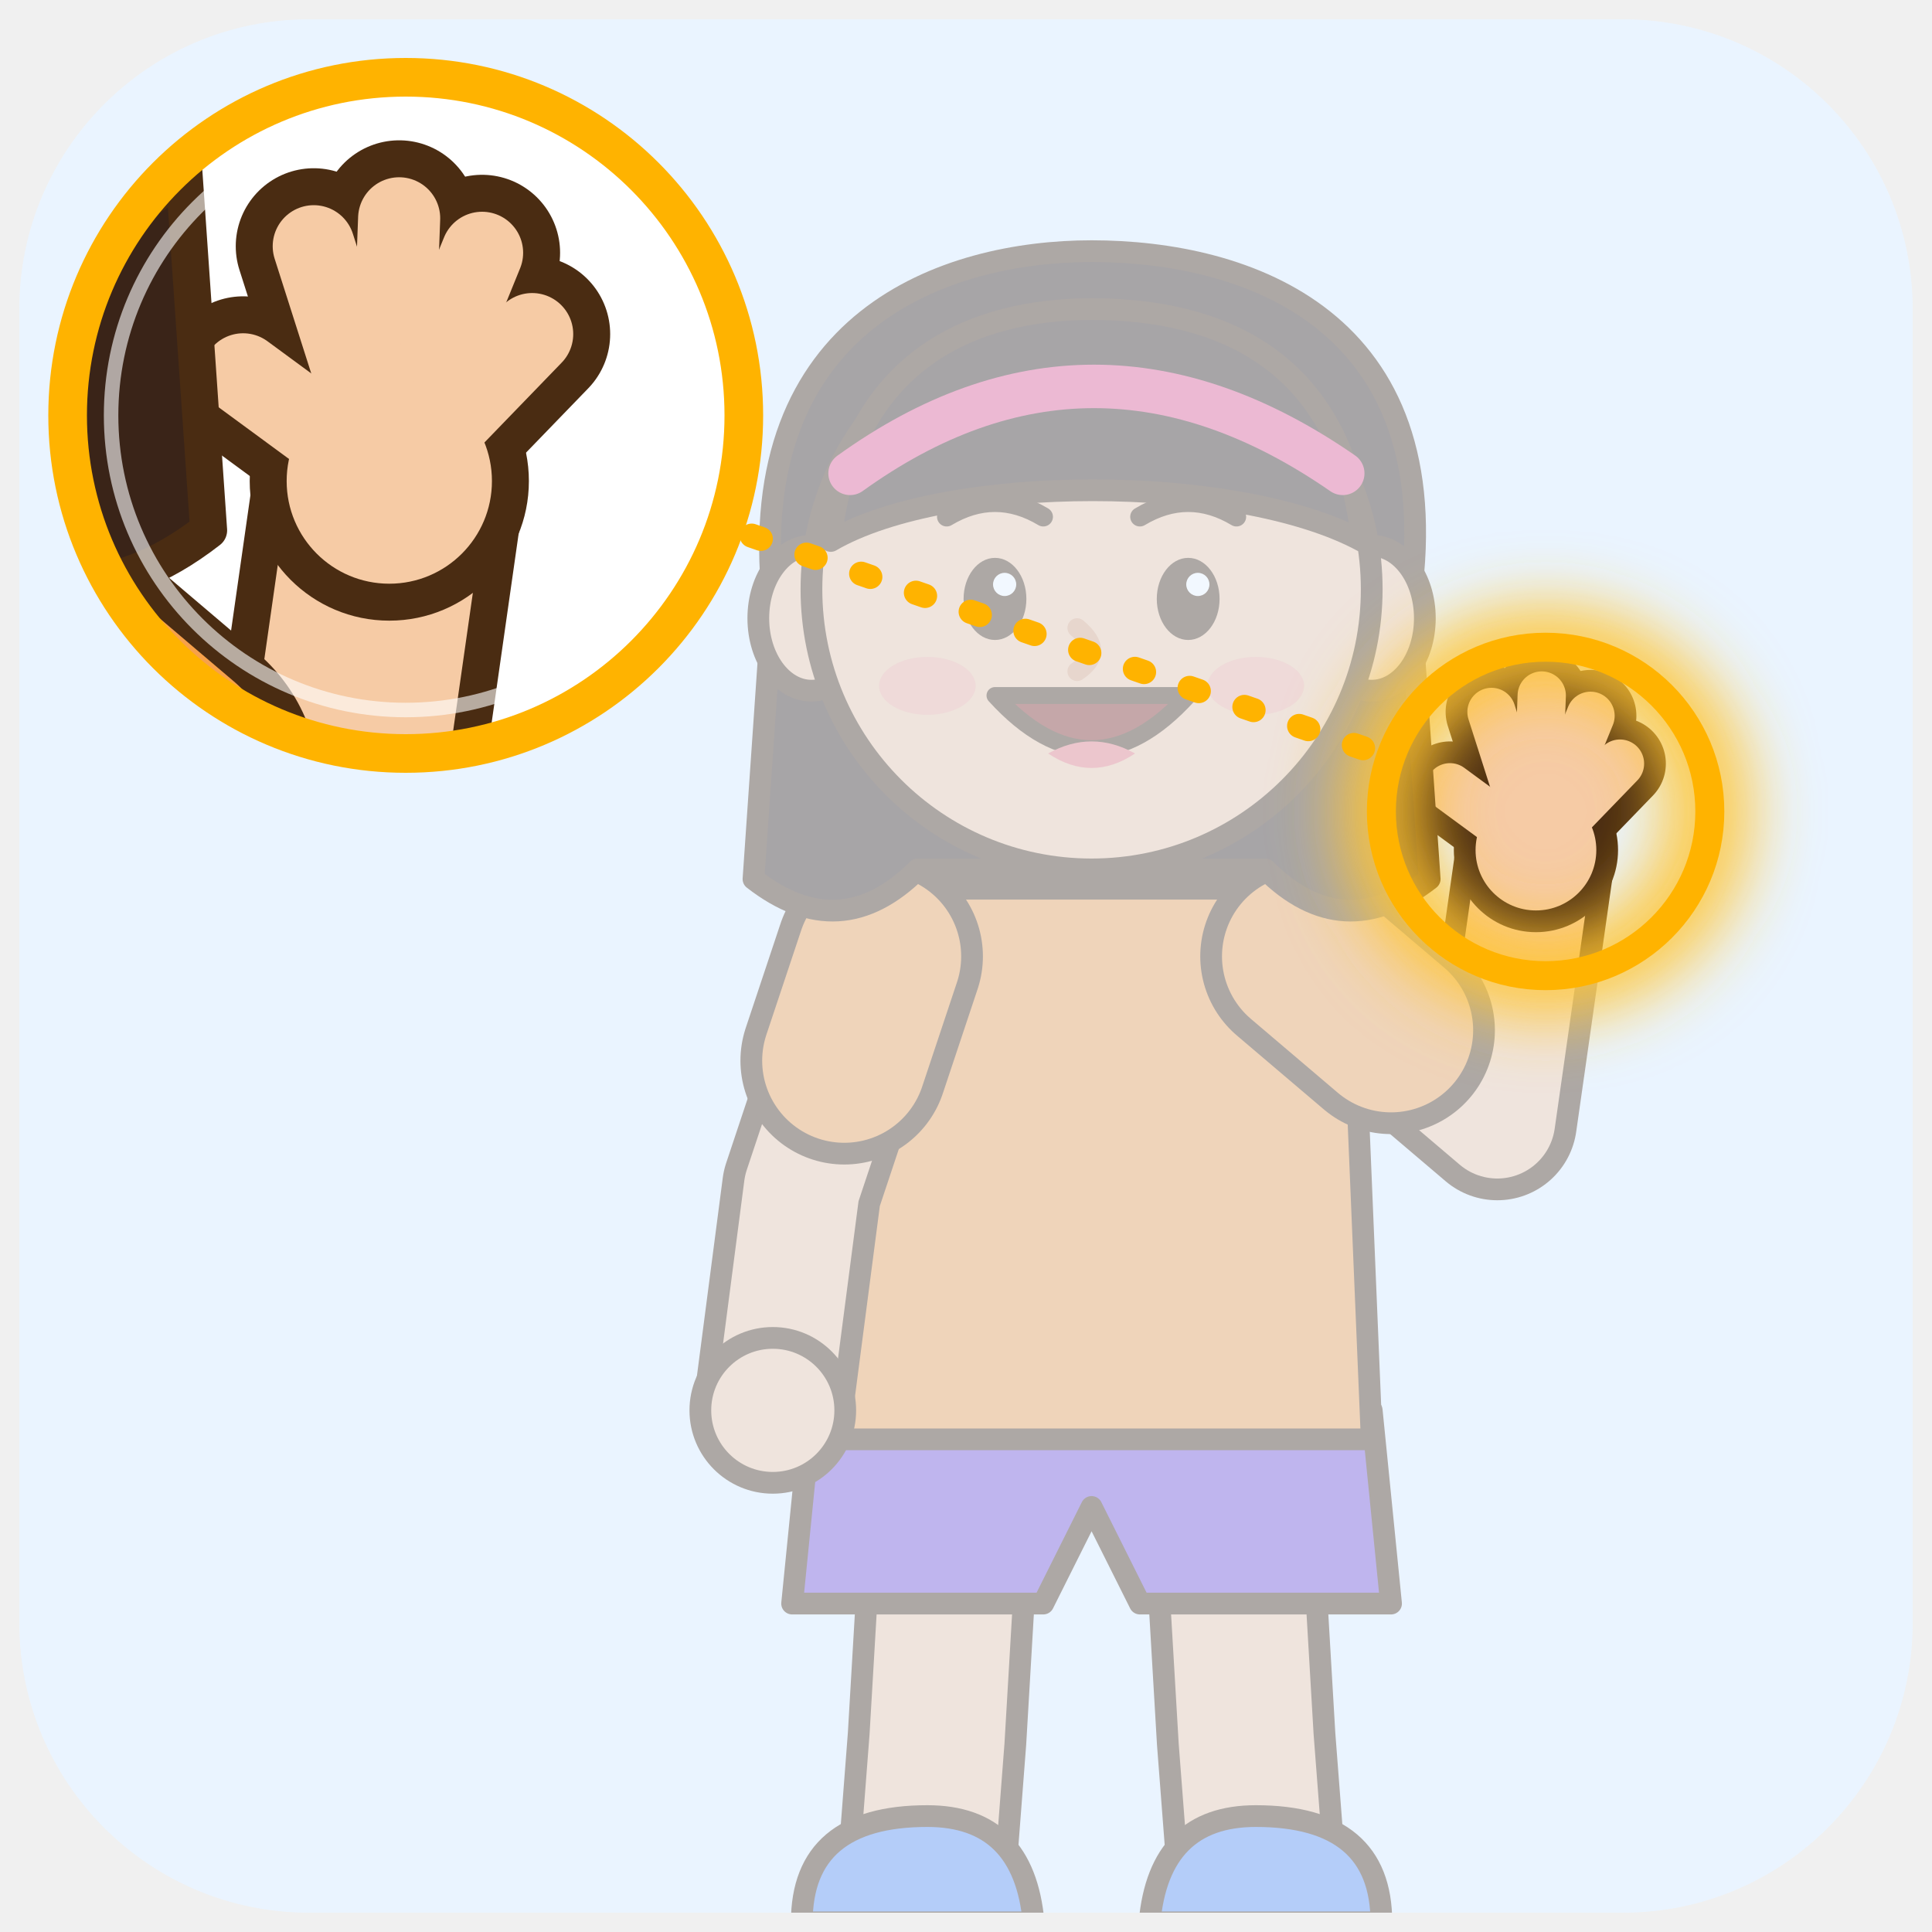
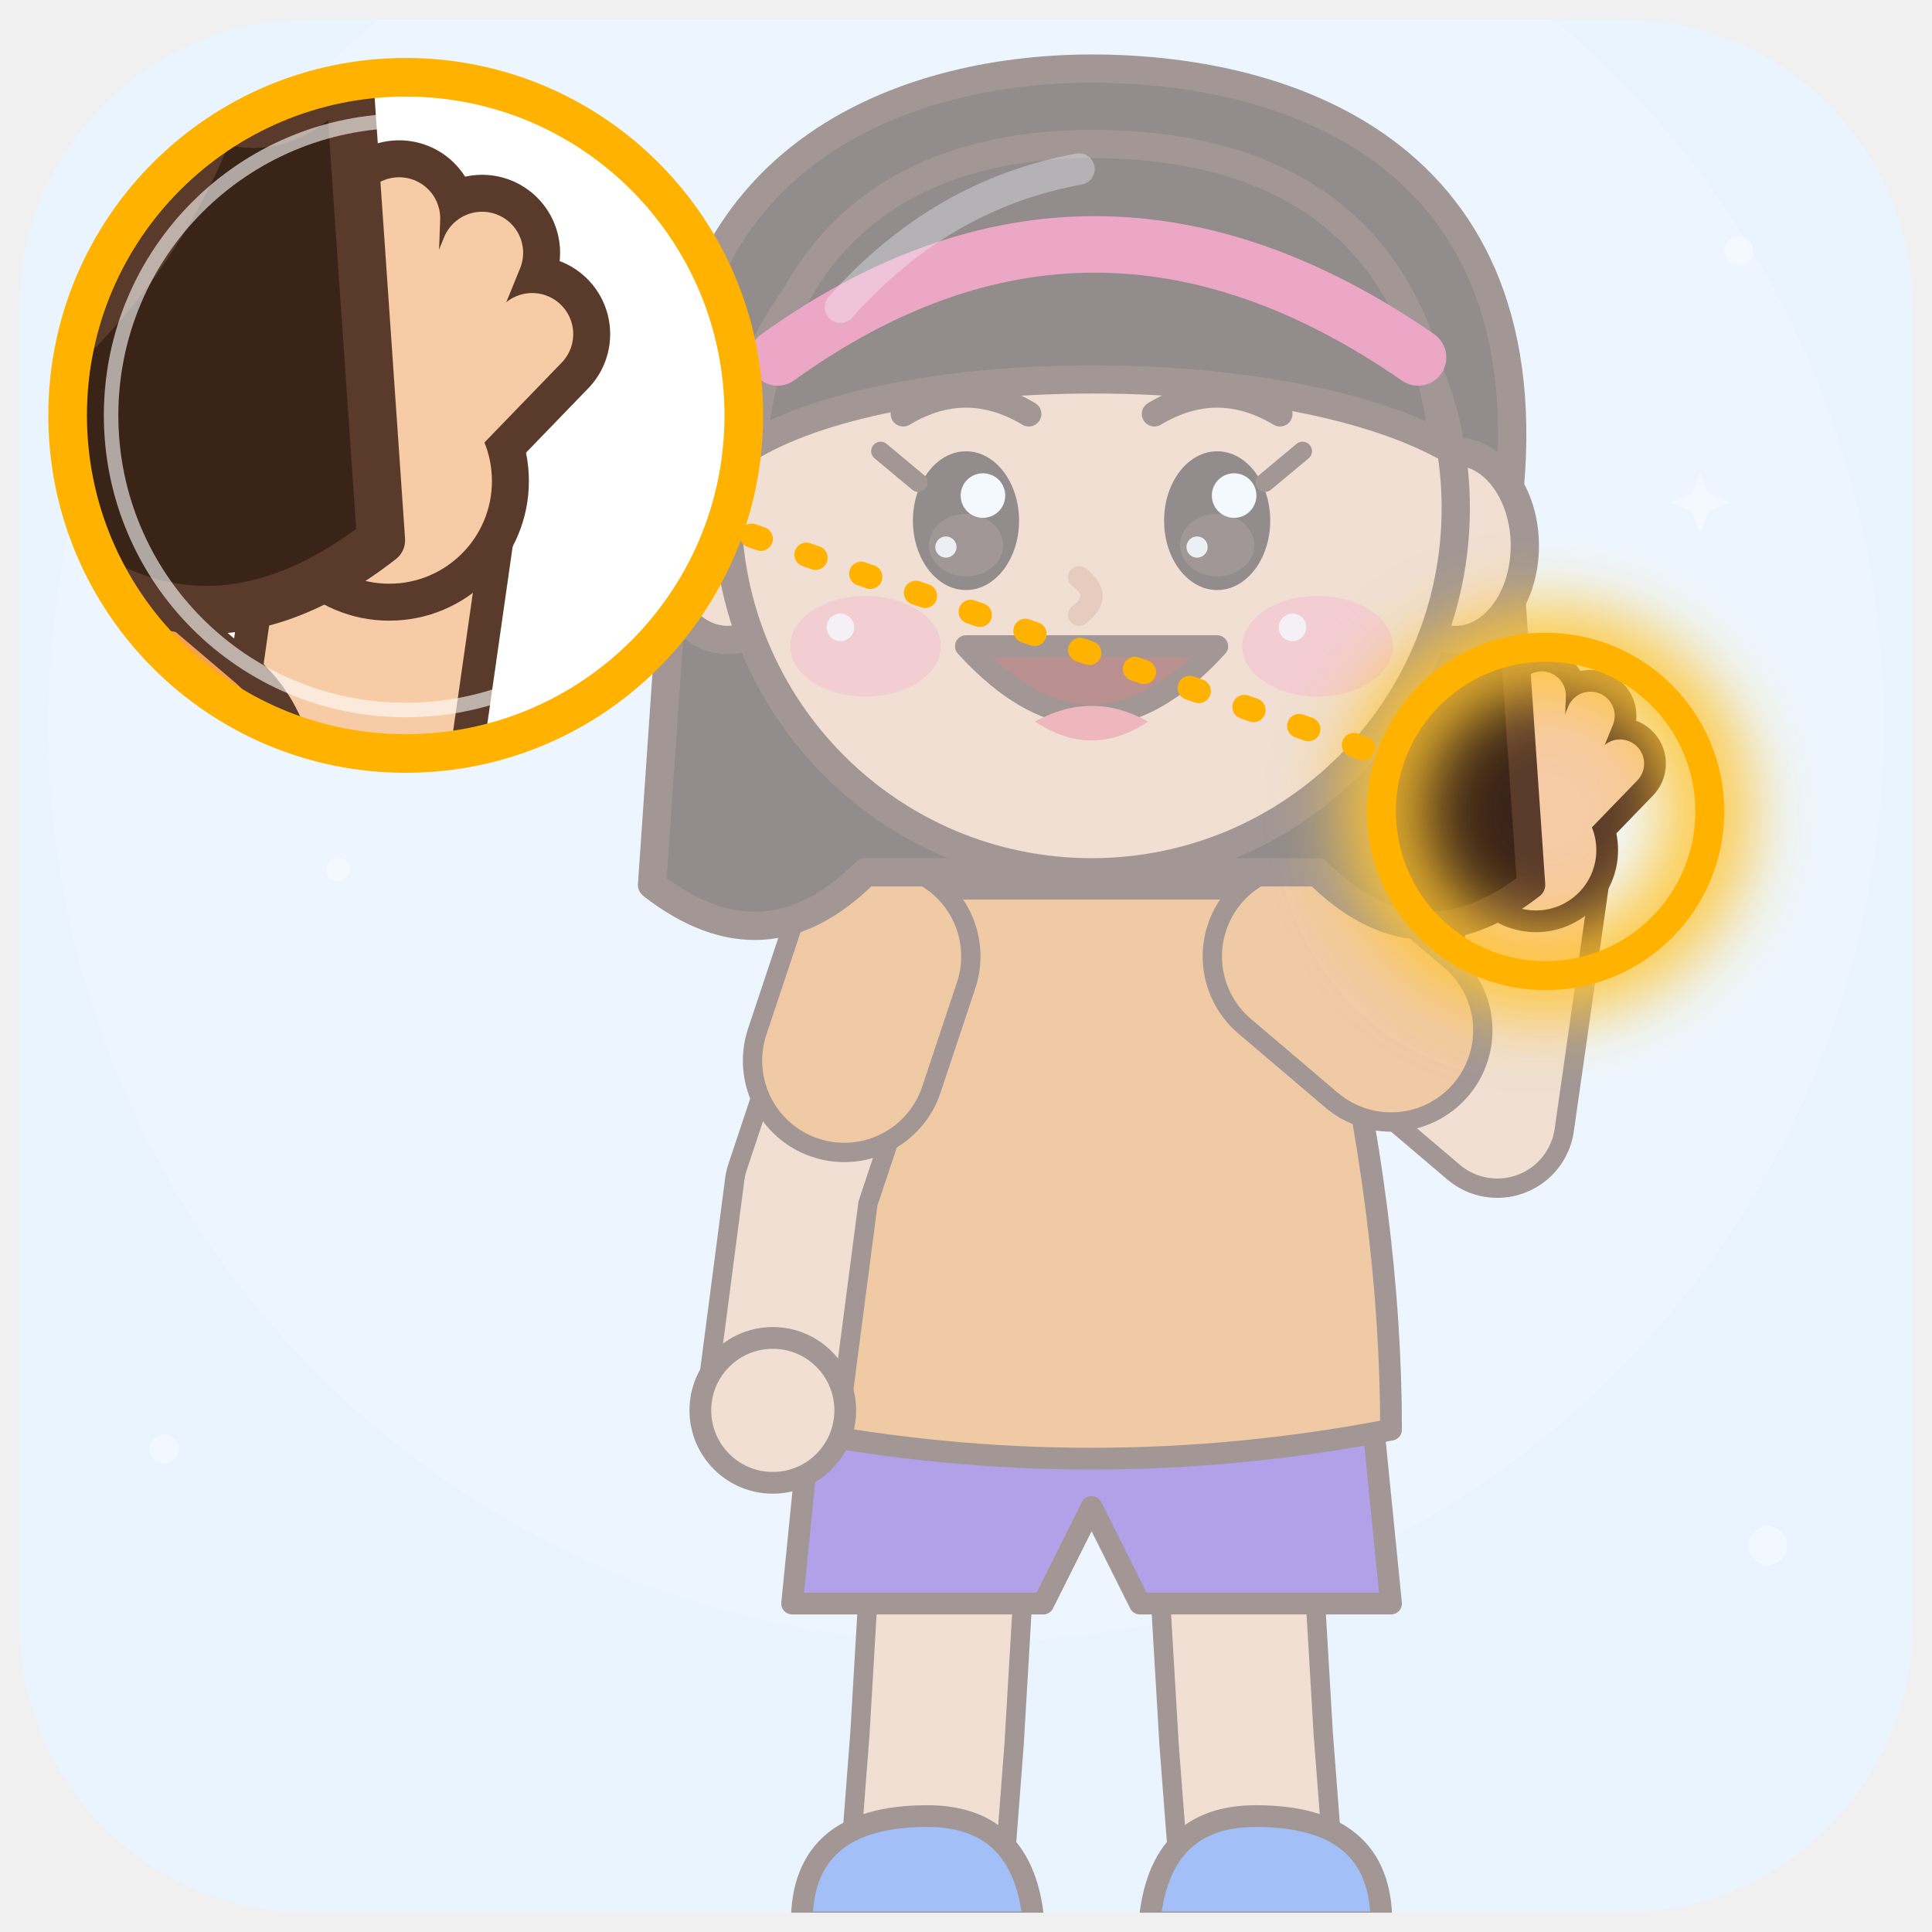
<svg xmlns="http://www.w3.org/2000/svg" viewBox="0 0 512 512">
  <style>
    .ring { animation: ring 1.6s ease-out infinite; transform-box: fill-box; transform-origin: center; }
    @keyframes ring { 0% { transform: scale(1); opacity: .9 } 100% { transform: scale(1.6); opacity: 0 } }
    .glow { animation: glow 1.6s ease-in-out infinite; }
    @keyframes glow { 0%,100% { opacity: .55 } 50% { opacity: .95 } }
    .beat { animation: beat 1s ease-in-out infinite; transform-box: fill-box; transform-origin: center; }
    @keyframes beat { 0%,100% { transform: scale(1) } 15% { transform: scale(1.18) } 30% { transform: scale(1) } 45% { transform: scale(1.12) } }
    @media (prefers-reduced-motion: reduce) { * { animation: none !important; } }
  </style>
  <defs>
    <clipPath id="tile">
      <rect x="4" y="4" width="392" height="392" rx="60" />
    </clipPath>
  </defs>
  <g transform="scale(1.28)">
    <g clip-path="url(#tile)">
      <defs>
        <g id="kid">
          <g transform="translate(26 6)">
            <g transform="translate(0 0)">
-               <path d="M170 320 L168 354 L166 380" fill="none" stroke="#4A2C12" stroke-width="37" stroke-linejoin="round" stroke-linecap="round" />
+               <path d="M170 320 L168 354 L166 380" fill="none" stroke="#5A3B2B" stroke-width="36" stroke-linejoin="round" stroke-linecap="round" />
              <path d="M170 320 L168 354 L166 380" fill="none" stroke="#F6CBA5" stroke-width="28" stroke-linejoin="round" stroke-linecap="round" />
-               <path d="M230 320 L232 354 L234 380" fill="none" stroke="#4A2C12" stroke-width="37" stroke-linejoin="round" stroke-linecap="round" />
+               <path d="M230 320 L232 354 L234 380" fill="none" stroke="#5A3B2B" stroke-width="36" stroke-linejoin="round" stroke-linecap="round" />
              <path d="M230 320 L232 354 L234 380" fill="none" stroke="#F6CBA5" stroke-width="28" stroke-linejoin="round" stroke-linecap="round" />
-               <path d="M140 392 Q140 370 166 370 Q186 370 188 392 Z" fill="#5B8DEF" stroke="#4A2C12" stroke-width="4.5" stroke-linejoin="round" stroke-linecap="round" />
-               <path d="M212 392 Q214 370 234 370 Q260 370 260 392 Z" fill="#5B8DEF" stroke="#4A2C12" stroke-width="4.5" stroke-linejoin="round" stroke-linecap="round" />
-               <path d="M142 286 L258 286 L262 326 L210 326 L200 306 L190 326 L138 326 Z" fill="#7A4FD1" stroke="#4A2C12" stroke-width="4.5" stroke-linejoin="round" stroke-linecap="round" />
+               <path d="M140 392 Q140 370 166 370 Q186 370 188 392 Z" fill="#5B8DEF" stroke="#5A3B2B" stroke-width="4.5" stroke-linejoin="round" stroke-linecap="round" />
+               <path d="M212 392 Q214 370 234 370 Q260 370 260 392 Z" fill="#5B8DEF" stroke="#5A3B2B" stroke-width="4.5" stroke-linejoin="round" stroke-linecap="round" />
+               <path d="M142 286 L258 286 L262 326 L210 326 L200 306 L190 326 L138 326 Z" fill="#7A4FD1" stroke="#5A3B2B" stroke-width="4.5" stroke-linejoin="round" stroke-linecap="round" />
              <rect x="188" y="160" width="24" height="30" rx="0" fill="#F6CBA5" />
-               <path d="M188 160 V190 M212 160 V190" fill="none" stroke="#4A2C12" stroke-width="4.5" stroke-linejoin="round" stroke-linecap="round" />
-               <path d="M146 196 Q148 180 166 178 L234 178 Q252 180 254 196 L258 292 L142 292 Z" fill="#F7A14A" stroke="#4A2C12" stroke-width="4.5" stroke-linejoin="round" stroke-linecap="round" />
+               <path d="M188 160 V190 M212 160 V190" fill="none" stroke="#5A3B2B" stroke-width="4.5" stroke-linejoin="round" stroke-linecap="round" />
+               <path d="M150 196 Q150 178 172 178 L228 178 Q250 178 250 196 Q262 246 262 290 Q200 302 138 290 Q138 246 150 196 Z" fill="#F7A14A" stroke="#5A3B2B" stroke-width="4.5" stroke-linejoin="round" stroke-linecap="round" />
              <g class="arm-l">
-                 <path d="M156 192 L140 240 L134 286" fill="none" stroke="#4A2C12" stroke-width="33" stroke-linejoin="round" stroke-linecap="round" />
+                 <path d="M156 192 L140 240 L134 286" fill="none" stroke="#5A3B2B" stroke-width="32" stroke-linejoin="round" stroke-linecap="round" />
                <path d="M156 192 L140 240 L134 286" fill="none" stroke="#F6CBA5" stroke-width="24" stroke-linejoin="round" stroke-linecap="round" />
-                 <path d="M156 192 L148.8 213.6" fill="none" stroke="#4A2C12" stroke-width="43" stroke-linejoin="round" stroke-linecap="round" />
+                 <path d="M156 192 L148.8 213.6" fill="none" stroke="#5A3B2B" stroke-width="42" stroke-linejoin="round" stroke-linecap="round" />
                <path d="M156 192 L148.8 213.6" fill="none" stroke="#F7A14A" stroke-width="34" stroke-linejoin="round" stroke-linecap="round" />
-                 <circle cx="134" cy="286" r="15" fill="#F6CBA5" stroke="#4A2C12" stroke-width="4.5" stroke-linejoin="round" stroke-linecap="round" />
+                 <circle cx="134" cy="286" r="15" fill="#F6CBA5" stroke="#5A3B2B" stroke-width="4.5" stroke-linejoin="round" stroke-linecap="round" />
              </g>
              <g class="arm-r">
-                 <path d="M244 192 L284 226 L292 170" fill="none" stroke="#4A2C12" stroke-width="33" stroke-linejoin="round" stroke-linecap="round" />
+                 <path d="M244 192 L284 226 L292 170" fill="none" stroke="#5A3B2B" stroke-width="32" stroke-linejoin="round" stroke-linecap="round" />
                <path d="M244 192 L284 226 L292 170" fill="none" stroke="#F6CBA5" stroke-width="24" stroke-linejoin="round" stroke-linecap="round" />
-                 <path d="M244 192 L262 207.3" fill="none" stroke="#4A2C12" stroke-width="43" stroke-linejoin="round" stroke-linecap="round" />
+                 <path d="M244 192 L262 207.3" fill="none" stroke="#5A3B2B" stroke-width="42" stroke-linejoin="round" stroke-linecap="round" />
                <path d="M244 192 L262 207.3" fill="none" stroke="#F7A14A" stroke-width="34" stroke-linejoin="round" stroke-linecap="round" />
-                 <path d="M285.5 165.3 L274.2 157" fill="none" stroke="#4A2C12" stroke-width="19" stroke-linejoin="round" stroke-linecap="round" />
-                 <path d="M289.5 162.4 L282.8 141.4" fill="none" stroke="#4A2C12" stroke-width="19" stroke-linejoin="round" stroke-linecap="round" />
-                 <path d="M292.3 162 L293.2 138" fill="none" stroke="#4A2C12" stroke-width="19" stroke-linejoin="round" stroke-linecap="round" />
-                 <path d="M295 162.6 L303.3 142.2" fill="none" stroke="#4A2C12" stroke-width="19" stroke-linejoin="round" stroke-linecap="round" />
-                 <path d="M297.6 164.3 L309.4 152.1" fill="none" stroke="#4A2C12" stroke-width="19" stroke-linejoin="round" stroke-linecap="round" />
-                 <circle cx="292" cy="170" r="17" fill="#4A2C12" />
+                 <path d="M285.5 165.3 L274.2 157" fill="none" stroke="#5A3B2B" stroke-width="19" stroke-linejoin="round" stroke-linecap="round" />
+                 <path d="M289.5 162.4 L282.8 141.4" fill="none" stroke="#5A3B2B" stroke-width="19" stroke-linejoin="round" stroke-linecap="round" />
+                 <path d="M292.3 162 L293.2 138" fill="none" stroke="#5A3B2B" stroke-width="19" stroke-linejoin="round" stroke-linecap="round" />
+                 <path d="M295 162.6 L303.3 142.2" fill="none" stroke="#5A3B2B" stroke-width="19" stroke-linejoin="round" stroke-linecap="round" />
+                 <path d="M297.6 164.3 L309.4 152.1" fill="none" stroke="#5A3B2B" stroke-width="19" stroke-linejoin="round" stroke-linecap="round" />
+                 <circle cx="292" cy="170" r="17" fill="#5A3B2B" />
                <path d="M285.5 165.3 L274.2 157" fill="none" stroke="#F6CBA5" stroke-width="10" stroke-linejoin="round" stroke-linecap="round" />
                <path d="M289.5 162.4 L282.8 141.4" fill="none" stroke="#F6CBA5" stroke-width="10" stroke-linejoin="round" stroke-linecap="round" />
                <path d="M292.3 162 L293.2 138" fill="none" stroke="#F6CBA5" stroke-width="10" stroke-linejoin="round" stroke-linecap="round" />
                <path d="M295 162.6 L303.3 142.2" fill="none" stroke="#F6CBA5" stroke-width="10" stroke-linejoin="round" stroke-linecap="round" />
                <path d="M297.6 164.3 L309.4 152.1" fill="none" stroke="#F6CBA5" stroke-width="10" stroke-linejoin="round" stroke-linecap="round" />
                <circle cx="292" cy="170" r="12.5" fill="#F6CBA5" />
              </g>
              <g class="head" transform="translate(0 0) rotate(0 200 170)">
-                 <path d="M134 118 C128 60 170 46 200 46 C232 46 274 60 266 118 L270 176 Q252 190 236 174 L164 174 Q148 190 130 176 Z" fill="#3A2418" stroke="#4A2C12" stroke-width="4.5" stroke-linejoin="round" stroke-linecap="round" />
-                 <ellipse cx="142" cy="122" rx="11" ry="15" fill="#F6CBA5" stroke="#4A2C12" stroke-width="4.5" stroke-linejoin="round" stroke-linecap="round" />
-                 <ellipse cx="258" cy="122" rx="11" ry="15" fill="#F6CBA5" stroke="#4A2C12" stroke-width="4.5" stroke-linejoin="round" stroke-linecap="round" />
-                 <circle cx="200" cy="116" r="58" fill="#F6CBA5" stroke="#4A2C12" stroke-width="4.5" stroke-linejoin="round" stroke-linecap="round" />
-                 <ellipse cx="166" cy="136" rx="10" ry="6" fill="#F59A92" opacity="0.55" class="blush" />
-                 <ellipse cx="234" cy="136" rx="10" ry="6" fill="#F59A92" opacity="0.55" class="blush" />
-                 <path d="M197 124 q6 5 0 9" fill="none" stroke="#E2A57C" stroke-width="4" stroke-linejoin="round" stroke-linecap="round" />
-                 <path d="M170 101 q10 -6 20 0" fill="none" stroke="#4A2C12" stroke-width="4" stroke-linejoin="round" stroke-linecap="round" />
-                 <path d="M210 101 q10 -6 20 0" fill="none" stroke="#4A2C12" stroke-width="4" stroke-linejoin="round" stroke-linecap="round" />
-                 <ellipse cx="180" cy="118" rx="6.5" ry="8.5" fill="#4A2C12" />
-                 <ellipse cx="220" cy="118" rx="6.5" ry="8.5" fill="#4A2C12" />
-                 <circle cx="182" cy="115" r="2.4" fill="#fff" />
-                 <circle cx="222" cy="115" r="2.4" fill="#fff" />
-                 <path d="M180 138 Q200 160 220 138 Z" fill="#8A2B1E" stroke="#4A2C12" stroke-width="3.5" stroke-linejoin="round" stroke-linecap="round" />
-                 <path d="M191 150 Q200 145 209 150 Q200 156 191 150 Z" fill="#F07B7B" />
-                 <path d="M146 106 C150 68 176 58 200 58 C226 58 252 68 256 106 C230 92 170 92 146 106 Z" fill="#3A2418" stroke="#4A2C12" stroke-width="4.5" stroke-linejoin="round" stroke-linecap="round" />
-                 <path d="M150 92 Q200 56 252 92" fill="none" stroke="#F05A8C" stroke-width="9" stroke-linejoin="round" stroke-linecap="round" />
+                 <g transform="translate(200 172) scale(1.3) translate(-200 -172)">
+                   <path d="M134 118 C128 60 170 46 200 46 C232 46 274 60 266 118 L270 176 Q252 190 236 174 L164 174 Q148 190 130 176 Z" fill="#3A2418" stroke="#5A3B2B" stroke-width="4.5" stroke-linejoin="round" stroke-linecap="round" />
+                   <ellipse cx="142" cy="122" rx="11" ry="15" fill="#F6CBA5" stroke="#5A3B2B" stroke-width="4.5" stroke-linejoin="round" stroke-linecap="round" />
+                   <ellipse cx="258" cy="122" rx="11" ry="15" fill="#F6CBA5" stroke="#5A3B2B" stroke-width="4.5" stroke-linejoin="round" stroke-linecap="round" />
+                   <circle cx="200" cy="116" r="58" fill="#F6CBA5" stroke="#5A3B2B" stroke-width="4.5" stroke-linejoin="round" stroke-linecap="round" />
+                   <ellipse cx="164" cy="138" rx="12" ry="8" fill="#FF8FA3" opacity="0.6" class="blush" />
+                   <ellipse cx="236" cy="138" rx="12" ry="8" fill="#FF8FA3" opacity="0.6" class="blush" />
+                   <circle cx="160" cy="135" r="2.2" fill="#fff" opacity="0.8" />
+                   <circle cx="232" cy="135" r="2.2" fill="#fff" opacity="0.8" />
+                   <path d="M198 127 q4 3 0 6" fill="none" stroke="#E2A57C" stroke-width="3.5" stroke-linejoin="round" stroke-linecap="round" />
+                   <path d="M170 101 q10 -6 20 0" fill="none" stroke="#5A3B2B" stroke-width="4" stroke-linejoin="round" stroke-linecap="round" />
+                   <path d="M210 101 q10 -6 20 0" fill="none" stroke="#5A3B2B" stroke-width="4" stroke-linejoin="round" stroke-linecap="round" />
+                   <ellipse cx="180" cy="118" rx="8.45" ry="11.05" fill="#3A2418" />
+                   <ellipse cx="180" cy="121.9" rx="5.915" ry="4.973" fill="#6B4A3A" opacity="0.6" />
+                   <circle cx="182.7" cy="114" r="3.549" fill="#fff" />
+                   <circle cx="176.8" cy="122.2" r="1.69" fill="#fff" opacity="0.9" />
+                   <path d="M172.395 111.922 l-6 -5" fill="none" stroke="#5A3B2B" stroke-width="3" stroke-linejoin="round" stroke-linecap="round" />
+                   <ellipse cx="220" cy="118" rx="8.45" ry="11.05" fill="#3A2418" />
+                   <ellipse cx="220" cy="121.9" rx="5.915" ry="4.973" fill="#6B4A3A" opacity="0.6" />
+                   <circle cx="222.7" cy="114" r="3.549" fill="#fff" />
+                   <circle cx="216.8" cy="122.2" r="1.69" fill="#fff" opacity="0.9" />
+                   <path d="M227.605 111.922 l6 -5" fill="none" stroke="#5A3B2B" stroke-width="3" stroke-linejoin="round" stroke-linecap="round" />
+                   <path d="M180 138 Q200 160 220 138 Z" fill="#8A2B1E" stroke="#5A3B2B" stroke-width="3.5" stroke-linejoin="round" stroke-linecap="round" />
+                   <path d="M191 150 Q200 145 209 150 Q200 156 191 150 Z" fill="#F07B7B" />
+                   <path d="M146 106 C150 68 176 58 200 58 C226 58 252 68 256 106 C230 92 170 92 146 106 Z" fill="#3A2418" stroke="#5A3B2B" stroke-width="4.5" stroke-linejoin="round" stroke-linecap="round" />
+                   <path d="M150 92 Q200 56 252 92" fill="none" stroke="#F05A8C" stroke-width="9" stroke-linejoin="round" stroke-linecap="round" />
+                   <path d="M160 84 Q176 66 198 62" fill="none" stroke="#fff" stroke-width="5" stroke-linejoin="round" stroke-linecap="round" opacity="0.35" />
+                 </g>
              </g>
            </g>
          </g>
        </g>
        <mask id="hole">
          <rect width="400" height="400" fill="#fff" />
          <ellipse cx="320" cy="168" rx="34" ry="34" transform="rotate(0 320 168)" fill="#000" />
        </mask>
        <clipPath id="lens">
          <circle cx="84" cy="86" r="70" />
        </clipPath>
        <filter id="soft" x="-50%" y="-50%" width="200%" height="200%">
          <feGaussianBlur stdDeviation="7" />
        </filter>
      </defs>
      <rect x="4" y="4" width="392" height="392" rx="60" fill="#EAF4FF" />
+       <circle cx="200" cy="150" r="190" fill="#fff" opacity="0.35" />
+       <circle cx="40" cy="60" r="4" fill="#fff" opacity="0.8" />
+       <circle cx="360" cy="52" r="3" fill="#fff" opacity="0.8" />
+       <circle cx="34" cy="300" r="3" fill="#fff" opacity="0.8" />
+       <circle cx="366" cy="320" r="4" fill="#fff" opacity="0.8" />
+       <circle cx="70" cy="180" r="2.5" fill="#fff" opacity="0.8" />
+       <circle cx="330" cy="196" r="2.5" fill="#fff" opacity="0.8" />
+       <path d="M352 97.7 L353.8 102.2 L358.3 104 L353.8 105.8 L352 110.3 L350.2 105.8 L345.7 104 L350.2 102.2 Z" fill="#fff" />
+       <path d="M52 115.1 L53.4 118.6 L56.9 120 L53.4 121.4 L52 124.9 L50.6 121.4 L47.1 120 L50.6 118.6 Z" fill="#fff" />
      <use href="#kid" />
-       <rect x="4" y="4" width="392" height="392" rx="60" fill="#EAF4FF" opacity="0.62" mask="url(#hole)" />
+       <rect x="4" y="4" width="392" height="392" rx="60" fill="#EAF4FF" opacity="0.5" mask="url(#hole)" />
      <g class="glow">
        <ellipse cx="320" cy="168" rx="34" ry="34" transform="rotate(0 320 168)" fill="none" stroke="#FFC531" stroke-width="16" filter="url(#soft)" />
      </g>
      <g class="ring">
        <ellipse cx="320" cy="168" rx="34" ry="34" transform="rotate(0 320 168)" fill="none" stroke="#FFB300" stroke-width="5" />
      </g>
      <ellipse cx="320" cy="168" rx="34" ry="34" transform="rotate(0 320 168)" fill="none" stroke="#FFB300" stroke-width="6" />
      <path d="M282.2 154.9 L153.9 110.3" fill="none" stroke="#FFB300" stroke-width="5" stroke-linejoin="round" stroke-linecap="round" stroke-dasharray="2 10" />
      <circle cx="84" cy="86" r="70" fill="#fff" />
      <g clip-path="url(#lens)">
        <use href="#kid" transform="translate(84 86) scale(1.7) translate(-320 -168)" />
      </g>
      <circle cx="84" cy="86" r="70" fill="none" stroke="#FFB300" stroke-width="8" />
      <circle cx="84" cy="86" r="61" fill="none" stroke="#fff" stroke-width="3" opacity="0.6" />
    </g>
  </g>
</svg>
